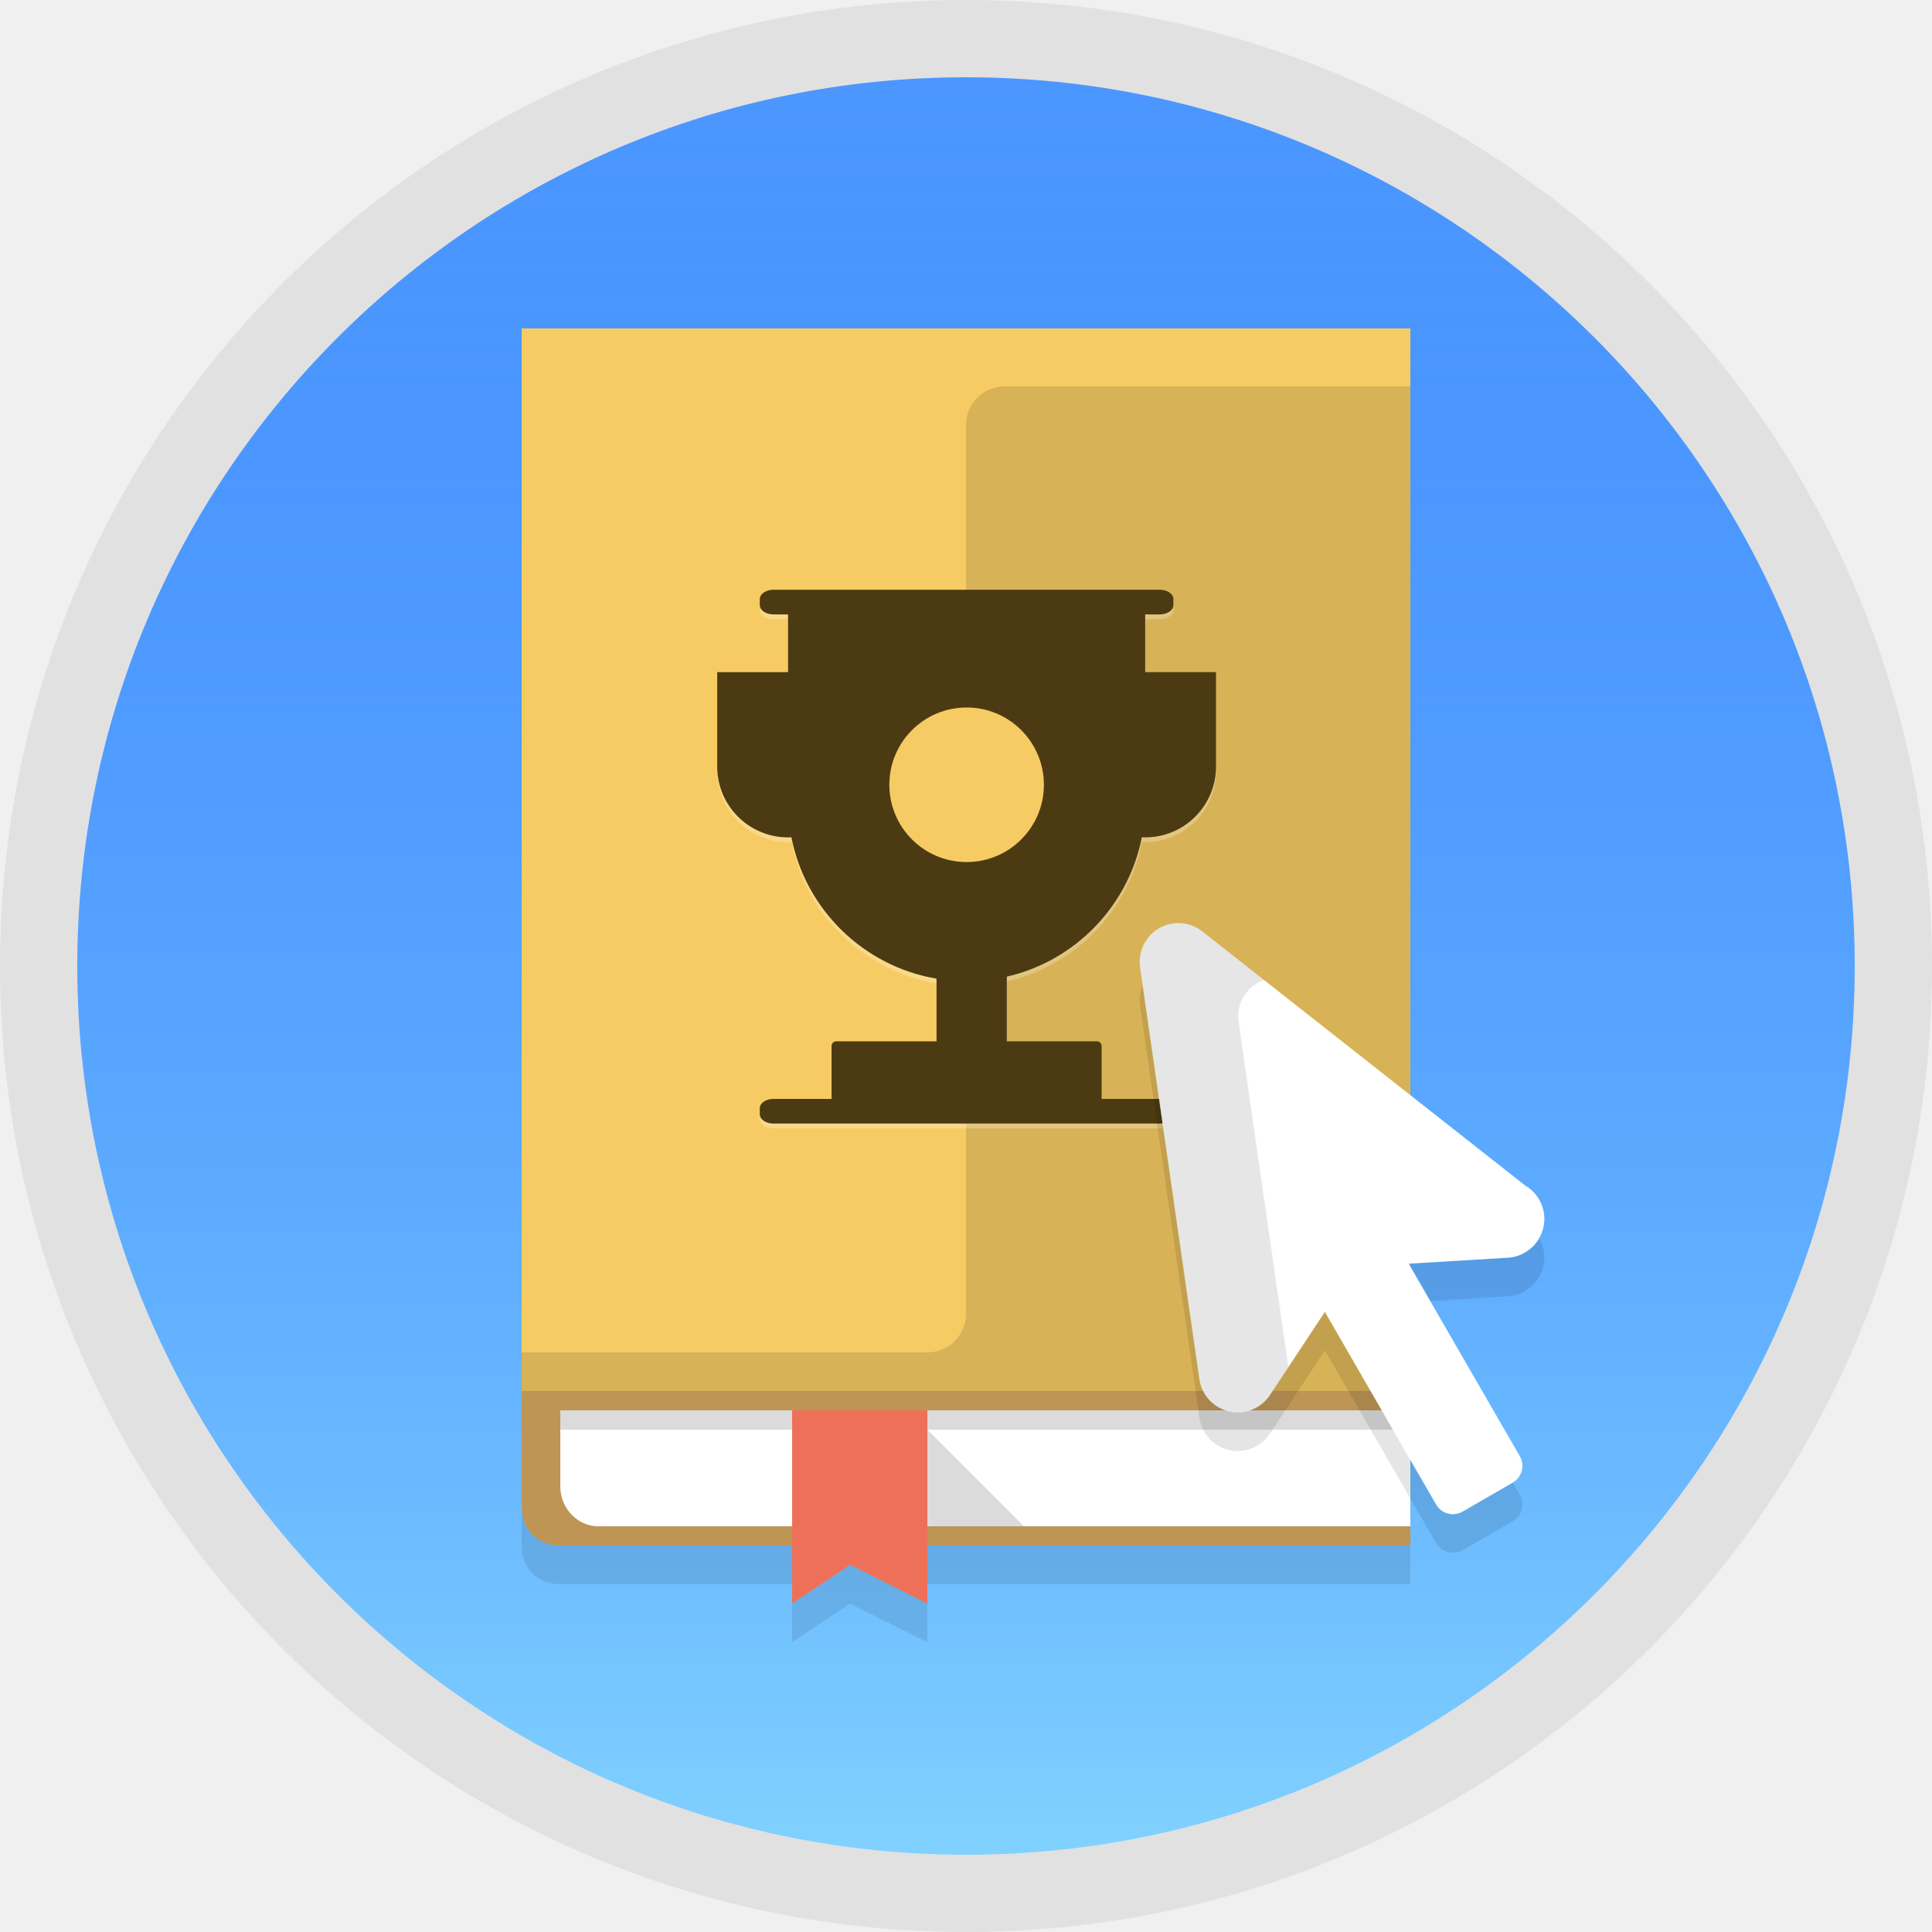
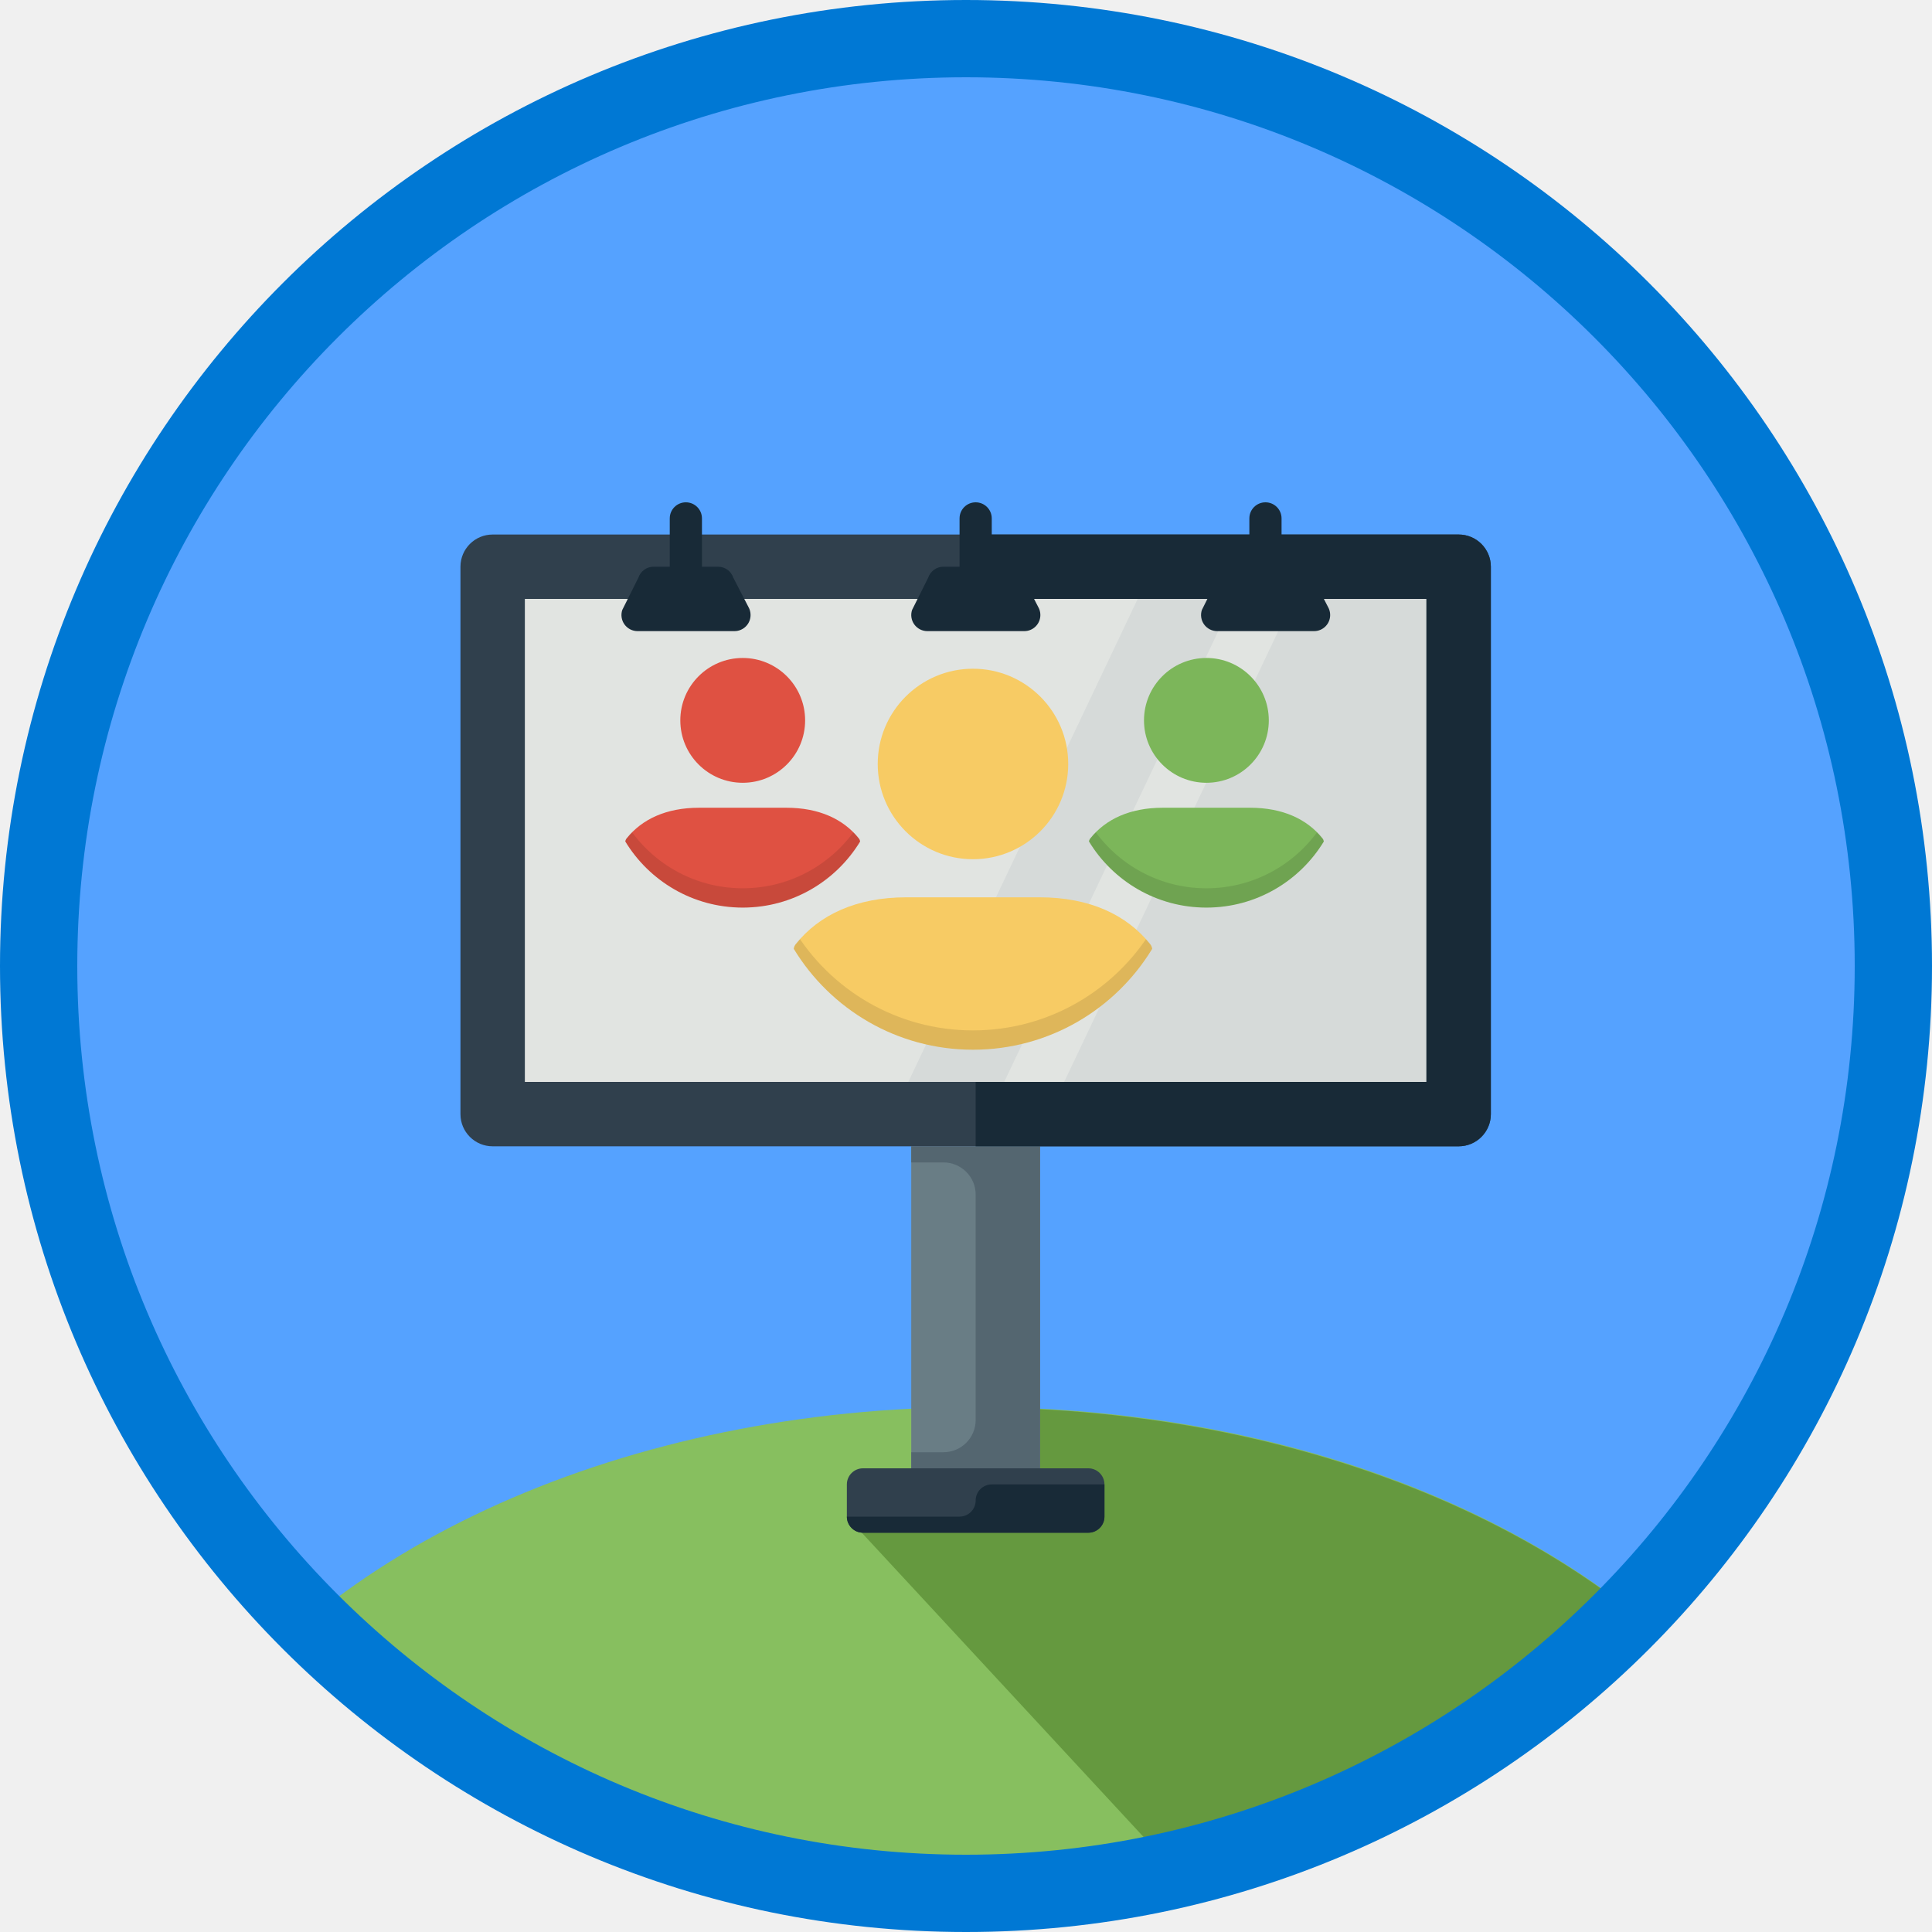
<svg xmlns="http://www.w3.org/2000/svg" xmlns:xlink="http://www.w3.org/1999/xlink" width="100px" height="100px" viewBox="0 0 100 100" version="1.1">
  <defs>
-     <linearGradient x1="50%" y1="100%" x2="50%" y2="3.061617e-15%" id="linearGradient-1">
-       <stop stop-color="#FFFFFF" stop-opacity="0.738" offset="0%" />
-       <stop stop-color="#000000" stop-opacity="0.151" offset="100%" />
-     </linearGradient>
-     <rect id="path-2" x="0" y="0" width="96" height="96" rx="48" />
-     <filter x="-8.3%" y="-5.9%" width="116.7%" height="111.8%" filterUnits="objectBoundingBox" id="filter-4">
-       <feOffset dx="0" dy="2" in="SourceAlpha" result="shadowOffsetOuter1" />
-       <feColorMatrix values="0 0 0 0 0   0 0 0 0 0   0 0 0 0 0  0 0 0 0.096 0" type="matrix" in="shadowOffsetOuter1" result="shadowMatrixOuter1" />
-       <feMerge>
-         <feMergeNode in="shadowMatrixOuter1" />
-         <feMergeNode in="SourceGraphic" />
-       </feMerge>
+     <rect id="path-1" x="0" y="0" width="96" height="96" rx="48" />
+     <path d="M0.221,9.983 C1.467,12.033 3.723,13.404 6.298,13.404 C8.874,13.404 11.13,12.033 12.375,9.983 C12.368,9.926 12.346,9.871 12.307,9.823 C11.511,8.827 10.251,8.236 8.559,8.236 L4.037,8.236 C2.346,8.236 1.085,8.827 0.289,9.823 C0.25,9.871 0.228,9.926 0.221,9.983 L0.221,9.983 Z" id="path-3" />
+     <filter x="-4.1%" y="-9.7%" width="108.2%" height="119.3%" filterUnits="objectBoundingBox" id="filter-4">
+       <feOffset dx="0" dy="-1" in="SourceAlpha" result="shadowOffsetInner1" />
+       <feComposite in="shadowOffsetInner1" in2="SourceAlpha" operator="arithmetic" k2="-1" k3="1" result="shadowInnerInner1" />
+       <feColorMatrix values="0 0 0 0 0   0 0 0 0 0   0 0 0 0 0  0 0 0 0.1 0" type="matrix" in="shadowInnerInner1" />
    </filter>
-     <path d="M3.789,1.332 L3.034,1.332 C2.643,1.332 2.326,1.116 2.326,0.849 L2.326,0.816 L2.326,0.539 C2.326,0.272 2.643,0.056 3.034,0.056 L22.511,0.056 L23.03,0.056 C23.42,0.056 23.736,0.272 23.736,0.539 L23.736,0.849 C23.736,1.116 23.42,1.332 23.03,1.332 L22.275,1.332 L22.275,4.319 L25.941,4.319 L25.941,9.208 C25.941,11.232 24.3,12.873 22.275,12.873 C22.217,12.873 22.158,12.872 22.101,12.869 C21.398,16.438 18.641,19.269 15.113,20.081 L15.113,23.428 L19.776,23.428 C19.911,23.428 20.022,23.538 20.022,23.675 L20.022,26.409 L22.511,26.409 L23.03,26.409 C23.42,26.409 23.736,26.626 23.736,26.893 L23.736,27.202 C23.736,27.47 23.42,27.686 23.03,27.686 L3.034,27.686 C2.643,27.686 2.326,27.47 2.326,27.202 L2.326,27.17 L2.326,26.893 C2.326,26.626 2.643,26.409 3.034,26.409 L6.041,26.409 L6.041,23.675 C6.041,23.538 6.152,23.428 6.288,23.428 L11.474,23.428 L11.474,20.185 C7.696,19.544 4.7,16.613 3.963,12.869 C3.905,12.872 3.847,12.873 3.789,12.873 C1.764,12.873 0.122,11.232 0.122,9.208 L0.122,4.319 L3.789,4.319 L3.789,1.332 Z" id="path-5" />
-     <filter x="-0.5%" y="-0.5%" width="101.0%" height="101.8%" filterUnits="objectBoundingBox" id="filter-6">
-       <feOffset dx="0" dy="0.25" in="SourceAlpha" result="shadowOffsetOuter1" />
-       <feColorMatrix values="0 0 0 0 1   0 0 0 0 1   0 0 0 0 1  0 0 0 0.249 0" type="matrix" in="shadowOffsetOuter1" />
+     <path d="M0.221,9.983 C1.467,12.033 3.723,13.404 6.298,13.404 C8.874,13.404 11.13,12.033 12.375,9.983 C12.368,9.926 12.346,9.871 12.307,9.823 C11.511,8.827 10.251,8.236 8.559,8.236 L4.037,8.236 C2.346,8.236 1.085,8.827 0.289,9.823 C0.25,9.871 0.228,9.926 0.221,9.983 L0.221,9.983 Z" id="path-5" />
+     <filter x="-4.1%" y="-9.7%" width="108.2%" height="119.3%" filterUnits="objectBoundingBox" id="filter-6">
+       <feOffset dx="0" dy="-1" in="SourceAlpha" result="shadowOffsetInner1" />
+       <feComposite in="shadowOffsetInner1" in2="SourceAlpha" operator="arithmetic" k2="-1" k3="1" result="shadowInnerInner1" />
+       <feColorMatrix values="0 0 0 0 0   0 0 0 0 0   0 0 0 0 0  0 0 0 0.1 0" type="matrix" in="shadowInnerInner1" />
    </filter>
-     <filter x="-13.3%" y="-11.1%" width="126.7%" height="122.2%" filterUnits="objectBoundingBox" id="filter-7">
-       <feOffset dx="0" dy="2" in="SourceAlpha" result="shadowOffsetOuter1" />
-       <feColorMatrix values="0 0 0 0 0   0 0 0 0 0   0 0 0 0 0  0 0 0 0.103 0" type="matrix" in="shadowOffsetOuter1" result="shadowMatrixOuter1" />
-       <feMerge>
-         <feMergeNode in="shadowMatrixOuter1" />
-         <feMergeNode in="SourceGraphic" />
-       </feMerge>
-     </filter>
-     <path d="M24.748,24.446 L16.847,4.693 C16.544,3.934 15.807,3.436 14.99,3.436 C14.173,3.436 13.436,3.934 13.133,4.693 L5.133,24.693 C4.825,25.464 5.025,26.345 5.635,26.908 C6.248,27.471 7.141,27.595 7.884,27.225 L14.99,23.672 L22.095,27.225 C22.38,27.367 22.685,27.436 22.99,27.436 C22.997,27.435 23.004,27.435 23.009,27.436 C24.115,27.436 25.009,26.54 25.009,25.436 C25.009,25.076 24.915,24.738 24.748,24.446" id="path-8" />
-     <filter x="-12.5%" y="-10.4%" width="125.0%" height="120.8%" filterUnits="objectBoundingBox" id="filter-9">
-       <feOffset dx="3" dy="5" in="SourceAlpha" result="shadowOffsetInner1" />
+     <path d="M0.337,15.237 C2.239,18.367 5.682,20.459 9.613,20.459 C13.544,20.459 16.987,18.367 18.889,15.237 C18.877,15.15 18.844,15.066 18.785,14.993 C17.569,13.473 15.646,12.571 13.064,12.571 L6.162,12.571 C3.58,12.571 1.657,13.473 0.441,14.993 C0.382,15.066 0.348,15.15 0.337,15.237 L0.337,15.237 Z" id="path-7" />
+     <filter x="-2.7%" y="-6.3%" width="105.4%" height="112.7%" filterUnits="objectBoundingBox" id="filter-8">
+       <feOffset dx="0" dy="-1" in="SourceAlpha" result="shadowOffsetInner1" />
      <feComposite in="shadowOffsetInner1" in2="SourceAlpha" operator="arithmetic" k2="-1" k3="1" result="shadowInnerInner1" />
-       <feColorMatrix values="0 0 0 0 0   0 0 0 0 0   0 0 0 0 0  0 0 0 0.098 0" type="matrix" in="shadowInnerInner1" />
+       <feColorMatrix values="0 0 0 0 0   0 0 0 0 0   0 0 0 0 0  0 0 0 0.1 0" type="matrix" in="shadowInnerInner1" />
    </filter>
  </defs>
  <g id="Badges" stroke="none" stroke-width="1" fill="none" fill-rule="evenodd">
-     <g id="Special-Badges" transform="translate(-50, -860)">
-       <g id="Special-Badges/generic-badge" transform="translate(50, 860)">
+     <g id="Discover-ways-to-foster-an-AI-ready-culture-in-your-business" transform="translate(-50, -660)">
+       <g id="Discover-ways-to-foster-an-AI-ready-culture-in-your-business/discover-how-to-foster-an-ai-ready-culture-in-marketing" transform="translate(50, 660)">
        <g id="Mask" transform="translate(2, 2)">
-           <mask id="mask-3" fill="white">
-             <use xlink:href="#path-2" />
+           <mask id="mask-2" fill="white">
+             <use xlink:href="#path-1" />
          </mask>
-           <g id="BG">
-             <use fill="#55A2FF" xlink:href="#path-2" />
-             <use fill-opacity="0.75" fill="url(#linearGradient-1)" style="mix-blend-mode: overlay;" xlink:href="#path-2" />
-           </g>
-           <g id="Book-1" filter="url(#filter-4)" mask="url(#mask-3)">
-             <g transform="translate(24, 14)" id="Book">
-               <g transform="translate(0.167481, 0.387536)">
-                 <path d="M0.833,55.612 L0.833,61.612 C0.84,62.807 1.671,63.615 2.833,63.612 L46.833,63.612 L46.833,55.612 L0.833,55.612 Z" id="Shape" fill="#BE9555" fill-rule="nonzero" />
-                 <path d="M2.833,56.612 L2.833,60.612 C2.867,61.718 3.753,62.615 4.788,62.612 L46.833,62.612 L46.833,56.612 L2.833,56.612 Z" id="Shape" fill="#FFFFFF" fill-rule="nonzero" />
-                 <polygon id="Shape" fill="#4F4D52" fill-rule="nonzero" opacity="0.2" points="2.833 56.612 2.833 57.612 46.833 57.612 46.833 56.612" />
-                 <polygon id="Shape" fill="#4F4D52" fill-rule="nonzero" opacity="0.2" points="20.833 56.612 26.833 62.612 20.833 62.612" />
-                 <polygon id="Shape" fill="#EF6F59" fill-rule="nonzero" points="21.833 66.612 17.833 64.612 14.833 66.612 14.833 56.612 21.833 56.612" />
-                 <polygon id="Shape" fill="#F7CB64" fill-rule="nonzero" points="46.833 55.612 0.833 55.612 0.833 0.612 46.833 0.612" />
-                 <path d="M23.833,51.612 C23.833,52.716 22.938,53.612 21.833,53.612 L0.833,53.612 L0.833,55.612 L46.833,55.612 L46.833,3.612 L25.833,3.612 C24.727,3.612 23.833,4.507 23.833,5.612 L23.833,51.612 Z" id="Fill-361" fill-opacity="0.127" fill="#000000" />
+           <use id="BG" fill="#55A2FF" xlink:href="#path-1" />
+           <g id="Billboard" mask="url(#mask-2)">
+             <g transform="translate(6, 24)">
+               <g id="Hill" transform="translate(0.416667, 46.09613)">
+                 <path d="M83.131,19.083 C76.164,7.937 60.052,0.734 42.083,0.734 C24.111,0.734 8,7.937 1.036,19.083 C0.244,20.348 0.209,21.936 0.946,23.231 C1.682,24.527 3.073,25.33 4.584,25.33 L79.583,25.33 C81.093,25.33 82.485,24.527 83.22,23.231 C83.958,21.936 83.922,20.348 83.131,19.083" id="Fill-25" fill="#87BF5F" />
+                 <path d="M35.417,6.404 L52.946,25.33 L79.57,25.33 C81.085,25.33 82.481,24.527 83.219,23.231 C83.959,21.936 83.923,20.348 83.129,19.083 C76.354,8.275 60.943,1.196 43.581,0.775" id="Fill-26" fill="#65993F" />
+               </g>
+               <g id="Billboard" transform="translate(15.83333, 0)">
+                 <polygon id="Fill-1073" fill="#697D85" points="23.333 50 30 50 30 33.333 23.333 33.333" />
+                 <path d="M20,52.5 C20,52.958 20.374,53.333 20.833,53.333 L32.5,53.333 C32.958,53.333 33.333,52.958 33.333,52.5 L33.333,50.833 C33.333,50.375 32.958,50 32.5,50 L20.833,50 C20.374,50 20,50.375 20,50.833 L20,52.5" id="Fill-1074" fill="#30404D" />
+                 <polygon id="Fill-1075" fill="#E1E4E1" points="2.5 30.833 50.833 30.833 50.833 4.167 2.5 4.167" />
+                 <polyline id="Fill-2" fill-opacity="0.41" fill="#C5CCCD" points="27.465 31.432 22.5 31.432 36.152 2.684 41.117 2.684 27.465 31.432" />
+                 <path d="M51.667,28.932 L51.667,5.184 C51.667,3.809 50.55,2.684 49.184,2.684 L44.22,2.684 L30.567,31.432 L49.184,31.432 C50.55,31.432 51.667,30.307 51.667,28.932" id="Fill-3" fill-opacity="0.41" fill="#C5CCCD" />
+                 <path d="M3.333,30 L50,30 L50,5 L3.333,5 L3.333,30 Z M51.667,33.333 L1.667,33.333 C0.745,33.333 0,32.587 0,31.667 L0,3.333 C0,2.413 0.745,1.667 1.667,1.667 L51.667,1.667 C52.586,1.667 53.333,2.413 53.333,3.333 L53.333,31.667 C53.333,32.587 52.586,33.333 51.667,33.333 L51.667,33.333 Z" id="Fill-1076" fill="#30404D" />
+                 <path d="M44.907,5.421 L44.123,3.903 C44.01,3.562 43.692,3.333 43.333,3.333 L42.5,3.333 L42.5,0.833 C42.5,0.372 42.127,0 41.667,0 C41.206,0 40.833,0.372 40.833,0.833 L40.833,3.333 L40,3.333 C39.64,3.333 39.322,3.562 39.209,3.903 L38.376,5.57 C38.291,5.823 38.333,6.103 38.49,6.321 C38.648,6.538 38.898,6.667 39.167,6.667 L44.167,6.667 C44.172,6.667 44.178,6.667 44.182,6.667 C44.643,6.667 45.016,6.294 45.016,5.833 C45.016,5.683 44.977,5.543 44.907,5.421" id="Fill-1077" fill="#182A37" />
+                 <path d="M14.123,3.903 C14.01,3.562 13.692,3.333 13.333,3.333 L12.5,3.333 L12.5,0.833 C12.5,0.372 12.127,0 11.667,0 C11.206,0 10.833,0.372 10.833,0.833 L10.833,3.333 L10,3.333 C9.64,3.333 9.322,3.562 9.209,3.903 L8.376,5.57 C8.291,5.823 8.333,6.103 8.49,6.321 C8.648,6.538 8.898,6.667 9.167,6.667 L14.167,6.667 C14.172,6.667 14.177,6.667 14.182,6.667 C14.643,6.667 15.016,6.294 15.016,5.833 C15.016,5.683 14.977,5.543 14.908,5.421 L14.123,3.903" id="Fill-1078" fill="#182A37" />
+                 <path d="M29.123,3.903 C29.01,3.562 28.692,3.333 28.333,3.333 L27.5,3.333 L27.5,0.833 C27.5,0.372 27.127,0 26.667,0 C26.206,0 25.833,0.372 25.833,0.833 L25.833,3.333 L25,3.333 C24.64,3.333 24.323,3.562 24.209,3.903 L23.376,5.57 C23.291,5.823 23.333,6.103 23.49,6.321 C23.648,6.538 23.898,6.667 24.167,6.667 L29.167,6.667 C29.172,6.667 29.177,6.667 29.183,6.667 C29.643,6.667 30.016,6.294 30.016,5.833 C30.016,5.683 29.977,5.543 29.907,5.421 L29.123,3.903" id="Fill-1079" fill="#182A37" />
+                 <path d="M23.333,33.333 L23.333,34.167 L25,34.167 C25.921,34.167 26.667,34.913 26.667,35.833 L26.667,47.5 C26.667,48.421 25.921,49.167 25,49.167 L23.333,49.167 L23.333,50 L30,50 L30,33.333 L23.333,33.333" id="Fill-1082" fill="#546670" />
+                 <path d="M32.5,53.333 C32.958,53.333 33.333,52.958 33.333,52.5 L33.333,50.833 L27.5,50.833 C27.04,50.833 26.667,51.207 26.667,51.667 C26.667,52.127 26.293,52.5 25.833,52.5 L20,52.5 C20,52.958 20.374,53.333 20.833,53.333 L32.5,53.333" id="Fill-1083" fill="#182A37" />
+                 <path d="M51.667,1.667 L26.667,1.667 L26.667,5 L50,5 L50,30 L26.667,30 L26.667,33.333 L51.667,33.333 C52.587,33.333 53.333,32.587 53.333,31.667 L53.333,3.333 C53.333,2.413 52.587,1.667 51.667,1.667" id="Fill-1084" fill="#182A37" />
              </g>
            </g>
          </g>
-           <g id="Trophey" mask="url(#mask-3)">
-             <g transform="translate(35, 28.46969)">
-               <g id="Combined-Shape" fill="none">
-                 <use fill="black" fill-opacity="1" filter="url(#filter-6)" xlink:href="#path-5" />
-                 <use fill="#4C3B12" fill-rule="evenodd" xlink:href="#path-5" />
+           <g id="Group-6" mask="url(#mask-2)">
+             <g transform="translate(54, 31)" id="User">
+               <g transform="translate(0.145123, 0.572561)">
+                 <path d="M6.298,6.944 C8.082,6.944 9.528,5.498 9.528,3.714 C9.528,1.93 8.082,0.484 6.298,0.484 C4.515,0.484 3.068,1.93 3.068,3.714 C3.068,5.498 4.515,6.944 6.298,6.944 Z" id="Path" fill="#7CB65A" />
+                 <g id="Path">
+                   <use fill="#7CB65A" fill-rule="evenodd" xlink:href="#path-3" />
+                   <use fill="black" fill-opacity="1" filter="url(#filter-4)" xlink:href="#path-3" />
+                 </g>
              </g>
-               <circle id="Oval" fill="#F7CB64" fill-rule="evenodd" cx="13.032" cy="10.15" r="4" />
            </g>
          </g>
-           <g id="Group-8" filter="url(#filter-7)" mask="url(#mask-3)">
-             <g transform="translate(49, 41)">
-               <rect id="Rectangle" fill="#FFFFFF" fill-rule="evenodd" transform="translate(20, 24.09644) rotate(-30) translate(-20, -24.09644) " x="17.5" y="12.096" width="5" height="24" rx="1" />
-               <g id="Fill-188" fill="none" transform="translate(15, 15.43619) rotate(-30) translate(-15, -15.43619) ">
-                 <use fill="#FFFFFF" fill-rule="evenodd" xlink:href="#path-8" />
-                 <use fill="black" fill-opacity="1" filter="url(#filter-9)" xlink:href="#path-8" />
+           <g id="Group-5" mask="url(#mask-2)">
+             <g transform="translate(30, 31)" id="User">
+               <g transform="translate(0.145123, 0.572561)">
+                 <path d="M6.298,6.944 C8.082,6.944 9.528,5.498 9.528,3.714 C9.528,1.93 8.082,0.484 6.298,0.484 C4.515,0.484 3.068,1.93 3.068,3.714 C3.068,5.498 4.515,6.944 6.298,6.944 Z" id="Path" fill="#DF5142" />
+                 <g id="Path">
+                   <use fill="#DF5142" fill-rule="evenodd" xlink:href="#path-5" />
+                   <use fill="black" fill-opacity="1" filter="url(#filter-6)" xlink:href="#path-5" />
+                 </g>
+               </g>
+             </g>
+           </g>
+           <g id="Group-2" mask="url(#mask-2)">
+             <g transform="translate(37, 31)" id="User">
+               <g transform="translate(1.747819, 0.87391)">
+                 <path d="M9.613,10.599 C12.335,10.599 14.543,8.392 14.543,5.669 C14.543,2.946 12.335,0.739 9.613,0.739 C6.891,0.739 4.683,2.946 4.683,5.669 C4.683,8.392 6.891,10.599 9.613,10.599 Z" id="Path" fill="#F7CB64" />
+                 <g id="Path">
+                   <use fill="#F7CB64" fill-rule="evenodd" xlink:href="#path-7" />
+                   <use fill="black" fill-opacity="1" filter="url(#filter-8)" xlink:href="#path-7" />
+                 </g>
              </g>
            </g>
          </g>
        </g>
-         <rect id="Azure-Border" stroke="#E1E1E1" stroke-width="4" x="2" y="2" width="96" height="96" rx="48" />
+         <g id="Azure-Border" stroke="#0078D4" stroke-width="4">
+           <rect x="2" y="2" width="96" height="96" rx="48" />
+         </g>
      </g>
    </g>
  </g>
</svg>
